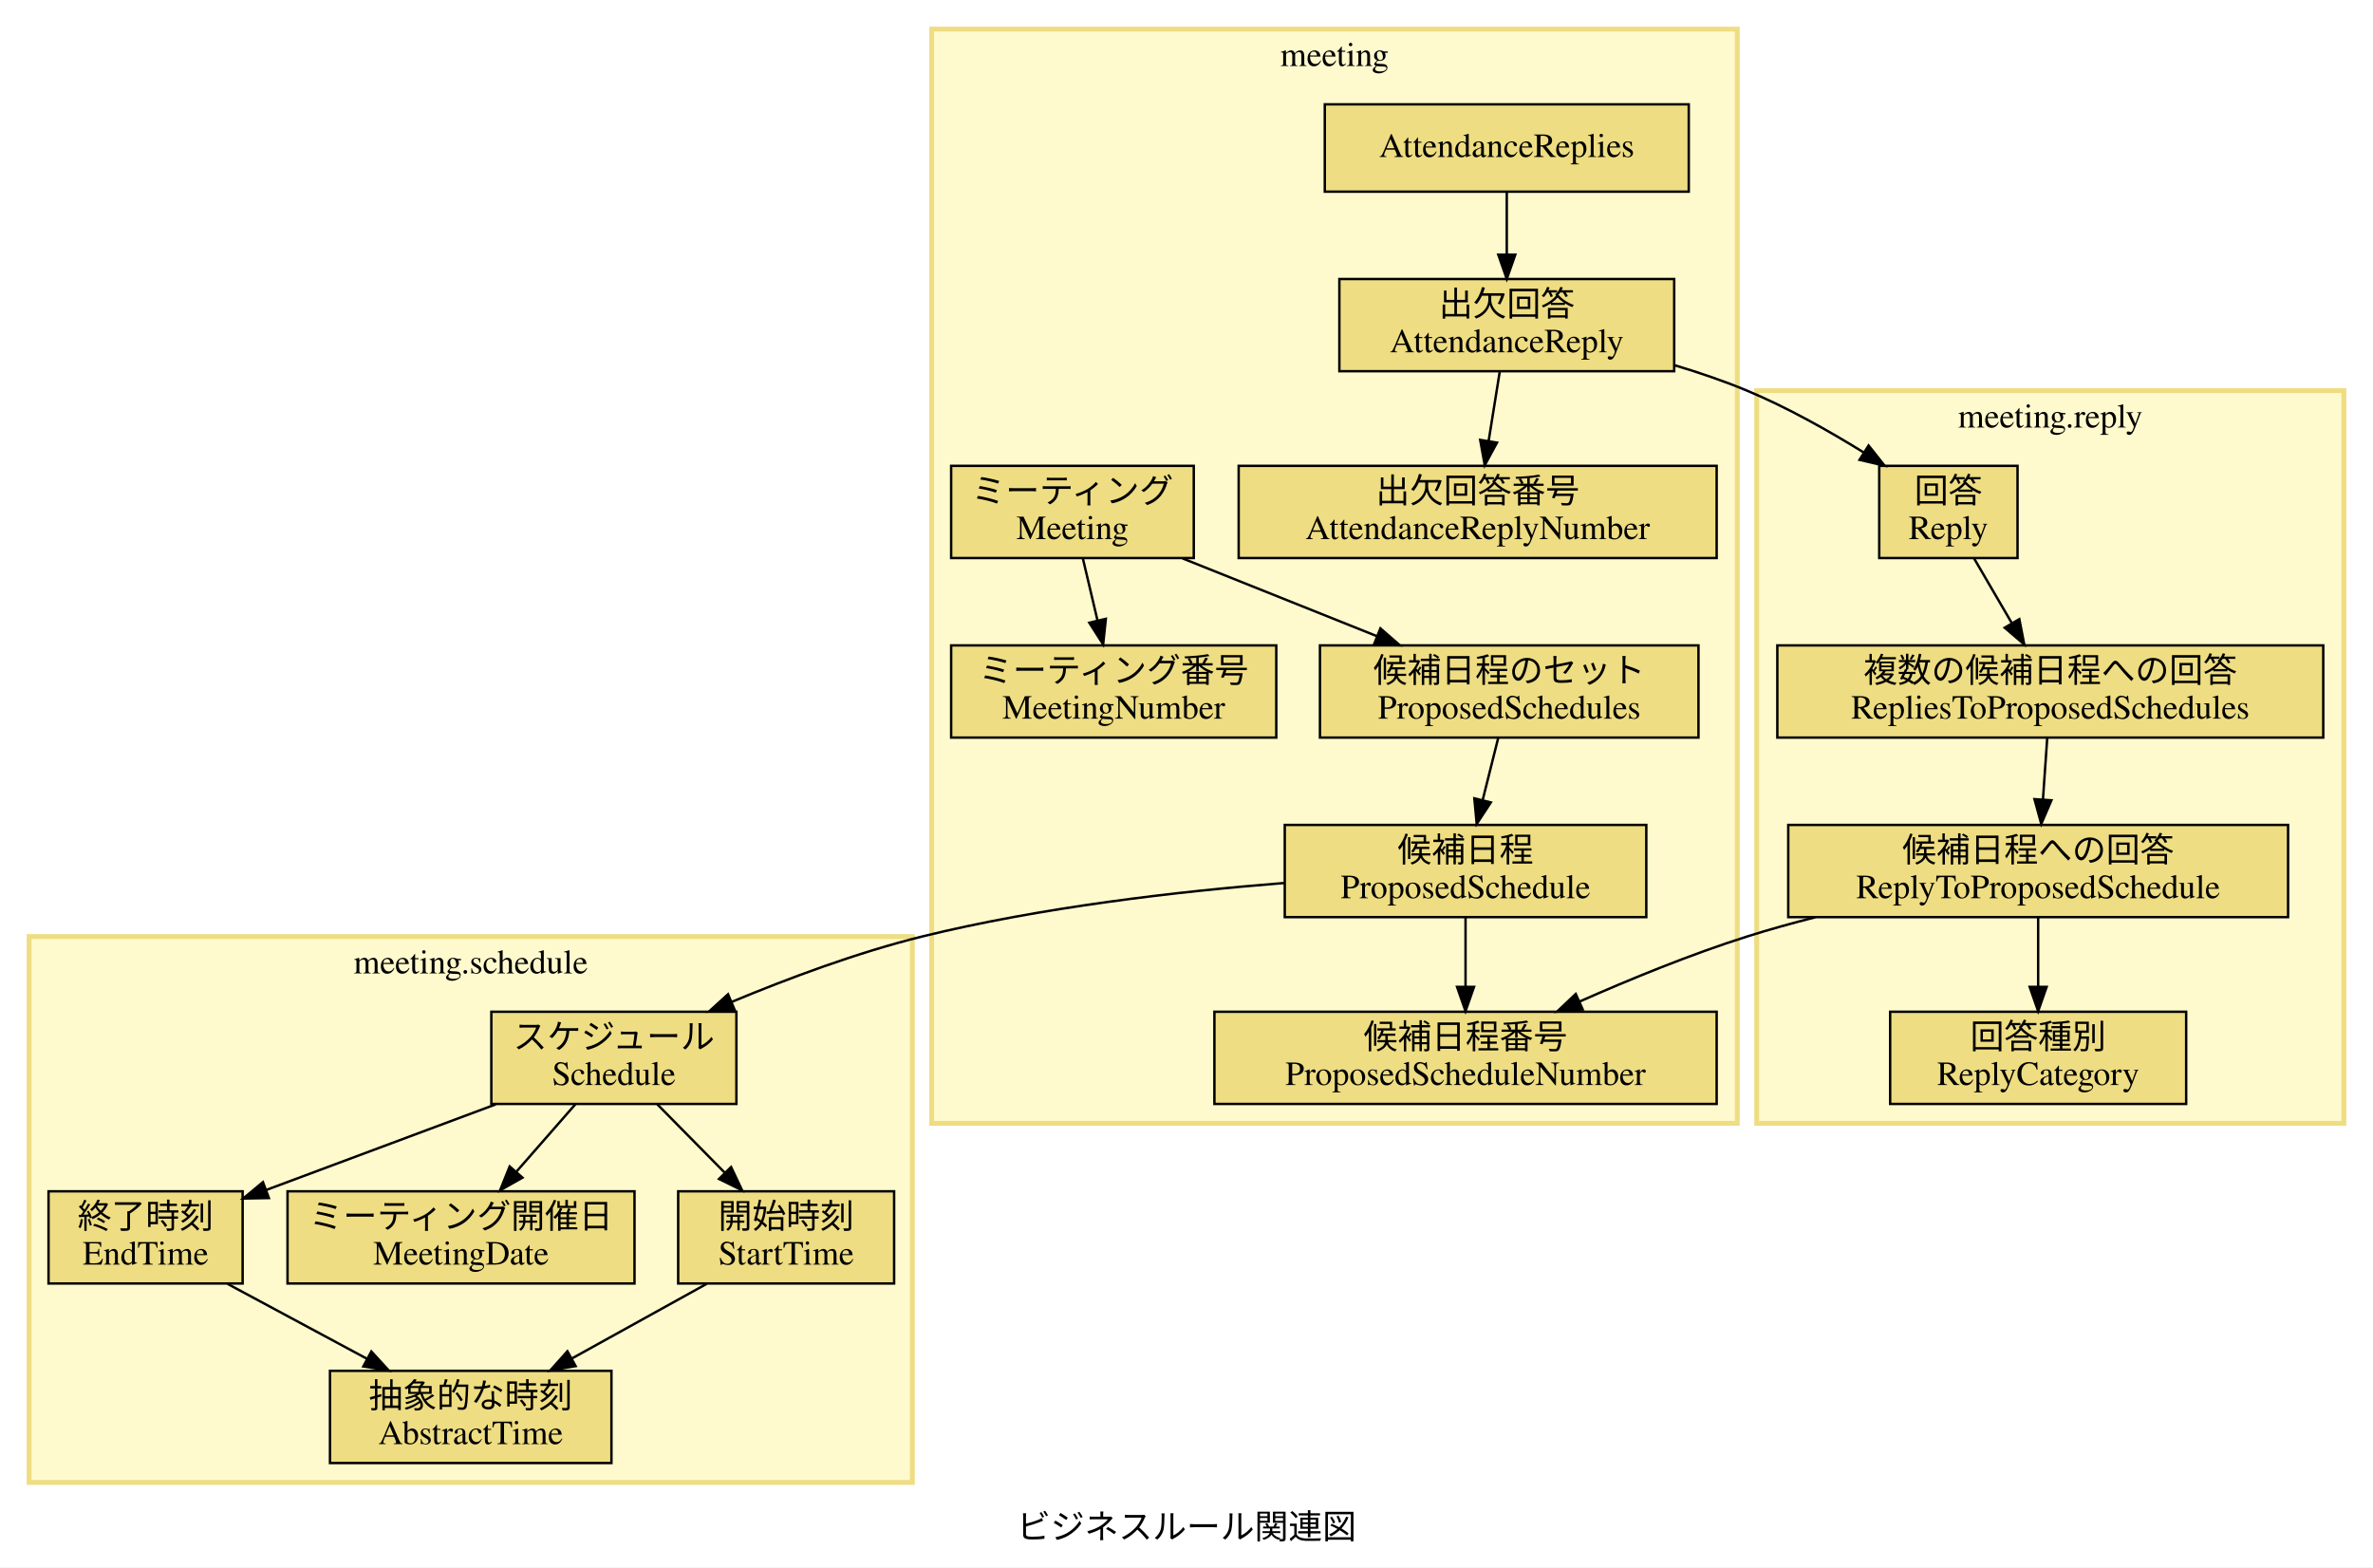
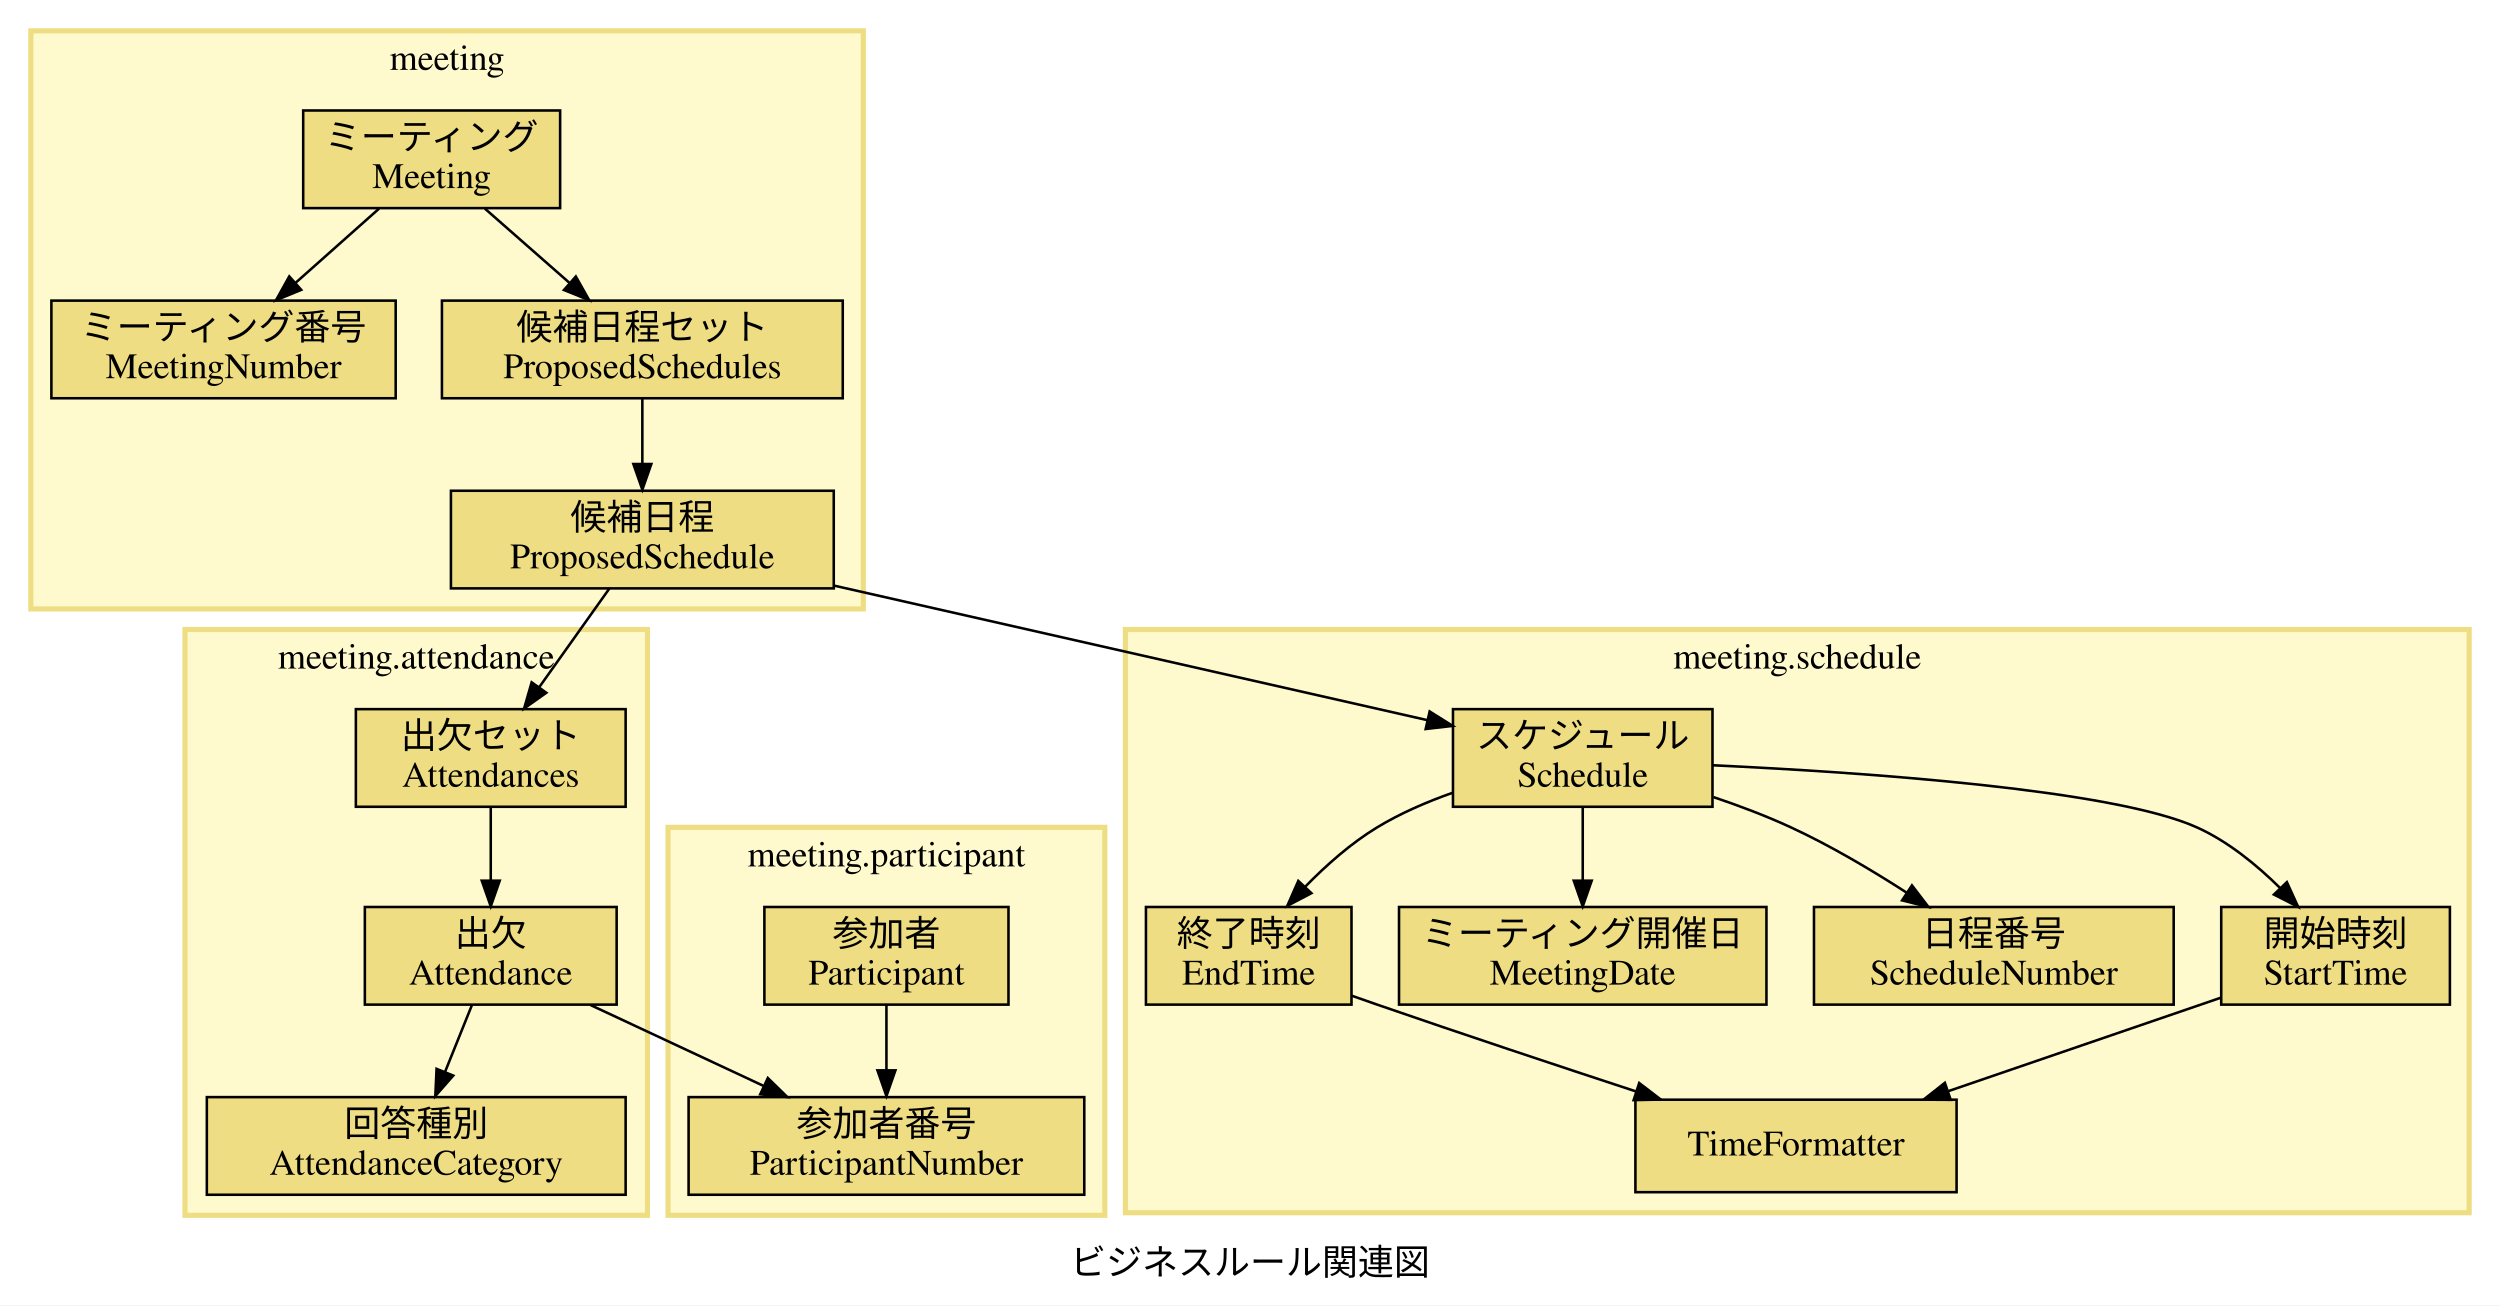
- <svg xmlns="http://www.w3.org/2000/svg" width="978pt" height="646pt" viewBox="0.00 0.00 978.00 646.00">
-   <g id="graph0" class="graph" transform="scale(1 1) rotate(0) translate(4 642)">
-     <polygon fill="white" stroke="transparent" points="-4,4 -4,-642 974,-642 974,4 -4,4" />
-     <text text-anchor="middle" x="485" y="-7.8" font-family="Times,serif" font-size="14.00">ビジネスルール関連図</text>
+ <svg xmlns="http://www.w3.org/2000/svg" width="973pt" height="508pt" viewBox="0.00 0.00 973.00 508.00">
+   <g id="graph0" class="graph" transform="scale(1 1) rotate(0) translate(4 504)">
+     <polygon fill="white" stroke="transparent" points="-4,4 -4,-504 969,-504 969,4 -4,4" />
+     <text text-anchor="middle" x="482.5" y="-7.8" font-family="Times,serif" font-size="14.00">ビジネスルール関連図</text>
    <g id="clust1" class="cluster">
-       <polygon fill="lemonchiffon" stroke="#eedd82" stroke-width="2" points="380,-179 380,-630 712,-630 712,-179 380,-179" />
-       <text text-anchor="middle" x="546" y="-614.8" font-family="Times,serif" font-size="14.00">meeting</text>
+       <polygon fill="lemonchiffon" stroke="#eedd82" stroke-width="2" points="8,-267 8,-492 332,-492 332,-267 8,-267" />
+       <text text-anchor="middle" x="170" y="-476.8" font-family="Times,serif" font-size="14.00">meeting</text>
    </g>
    <g id="clust2" class="cluster">
-       <polygon fill="lemonchiffon" stroke="#eedd82" stroke-width="2" points="720,-179 720,-481 962,-481 962,-179 720,-179" />
-       <text text-anchor="middle" x="841" y="-465.8" font-family="Times,serif" font-size="14.00">meeting.reply</text>
+       <polygon fill="lemonchiffon" stroke="#eedd82" stroke-width="2" points="68,-31 68,-259 248,-259 248,-31 68,-31" />
+       <text text-anchor="middle" x="158" y="-243.8" font-family="Times,serif" font-size="14.00">meeting.attendance</text>
    </g>
    <g id="clust3" class="cluster">
-       <polygon fill="lemonchiffon" stroke="#eedd82" stroke-width="2" points="8,-31 8,-256 372,-256 372,-31 8,-31" />
-       <text text-anchor="middle" x="190" y="-240.8" font-family="Times,serif" font-size="14.00">meeting.schedule</text>
+       <polygon fill="lemonchiffon" stroke="#eedd82" stroke-width="2" points="256,-31 256,-182 426,-182 426,-31 256,-31" />
+       <text text-anchor="middle" x="341" y="-166.8" font-family="Times,serif" font-size="14.00">meeting.participant</text>
+     </g>
+     <g id="clust4" class="cluster">
+       <polygon fill="lemonchiffon" stroke="#eedd82" stroke-width="2" points="434,-32 434,-259 957,-259 957,-32 434,-32" />
+       <text text-anchor="middle" x="695.5" y="-243.8" font-family="Times,serif" font-size="14.00">meeting.schedule</text>
    </g>
    <g id="node1" class="node">
-       <polygon fill="#eedd82" stroke="black" points="692,-599 542,-599 542,-563 692,-563 692,-599" />
-       <text text-anchor="middle" x="617" y="-577.3" font-family="Times,serif" font-size="14.00">AttendanceReplies</text>
+       <polygon fill="#eedd82" stroke="black" points="214,-461 114,-461 114,-423 214,-423 214,-461" />
+       <text text-anchor="middle" x="164" y="-445.8" font-family="Times,serif" font-size="14.00">ミーティング</text>
+       <text text-anchor="middle" x="164" y="-430.8" font-family="Times,serif" font-size="14.00">Meeting</text>
    </g>
    <g id="node2" class="node">
-       <polygon fill="#eedd82" stroke="black" points="686,-527 548,-527 548,-489 686,-489 686,-527" />
-       <text text-anchor="middle" x="617" y="-511.8" font-family="Times,serif" font-size="14.00">出欠回答</text>
-       <text text-anchor="middle" x="617" y="-496.8" font-family="Times,serif" font-size="14.00">AttendanceReply</text>
+       <polygon fill="#eedd82" stroke="black" points="150,-387 16,-387 16,-349 150,-349 150,-387" />
+       <text text-anchor="middle" x="83" y="-371.8" font-family="Times,serif" font-size="14.00">ミーティング番号</text>
+       <text text-anchor="middle" x="83" y="-356.8" font-family="Times,serif" font-size="14.00">MeetingNumber</text>
+     </g>
+     <g id="edge2" class="edge">
+       <path fill="none" stroke="black" d="M143.56,-422.83C133.68,-414.05 121.67,-403.37 110.95,-393.85" />
+       <polygon fill="black" stroke="black" points="113.23,-391.19 103.43,-387.16 108.58,-396.42 113.23,-391.19" />
+     </g>
+     <g id="node4" class="node">
+       <polygon fill="#eedd82" stroke="black" points="324,-387 168,-387 168,-349 324,-349 324,-387" />
+       <text text-anchor="middle" x="246" y="-371.8" font-family="Times,serif" font-size="14.00">候補日程セット</text>
+       <text text-anchor="middle" x="246" y="-356.8" font-family="Times,serif" font-size="14.00">ProposedSchedules</text>
+     </g>
+     <g id="edge3" class="edge">
+       <path fill="none" stroke="black" d="M184.69,-422.83C194.69,-414.05 206.86,-403.37 217.7,-393.85" />
+       <polygon fill="black" stroke="black" points="220.11,-396.39 225.31,-387.16 215.49,-391.13 220.11,-396.39" />
+     </g>
+     <g id="node3" class="node">
+       <polygon fill="#eedd82" stroke="black" points="320.5,-313 171.5,-313 171.5,-275 320.5,-275 320.5,-313" />
+       <text text-anchor="middle" x="246" y="-297.8" font-family="Times,serif" font-size="14.00">候補日程</text>
+       <text text-anchor="middle" x="246" y="-282.8" font-family="Times,serif" font-size="14.00">ProposedSchedule</text>
+     </g>
+     <g id="node7" class="node">
+       <polygon fill="#eedd82" stroke="black" points="239.5,-228 134.5,-228 134.5,-190 239.5,-190 239.5,-228" />
+       <text text-anchor="middle" x="187" y="-212.8" font-family="Times,serif" font-size="14.00">出欠セット</text>
+       <text text-anchor="middle" x="187" y="-197.8" font-family="Times,serif" font-size="14.00">Attendances</text>
+     </g>
+     <g id="edge11" class="edge">
+       <path fill="none" stroke="black" d="M233.2,-274.99C225.21,-263.76 214.79,-249.1 205.87,-236.55" />
+       <polygon fill="black" stroke="black" points="208.63,-234.38 199.98,-228.26 202.92,-238.44 208.63,-234.38" />
+     </g>
+     <g id="node12" class="node">
+       <polygon fill="#eedd82" stroke="black" points="662.5,-228 561.5,-228 561.5,-190 662.5,-190 662.5,-228" />
+       <text text-anchor="middle" x="612" y="-212.8" font-family="Times,serif" font-size="14.00">スケジュール</text>
+       <text text-anchor="middle" x="612" y="-197.8" font-family="Times,serif" font-size="14.00">Schedule</text>
+     </g>
+     <g id="edge12" class="edge">
+       <path fill="none" stroke="black" d="M320.51,-276.1C388.66,-260.65 488.22,-238.07 551.55,-223.71" />
+       <polygon fill="black" stroke="black" points="552.42,-227.1 561.39,-221.48 550.87,-220.27 552.42,-227.1" />
+     </g>
+     <g id="edge4" class="edge">
+       <path fill="none" stroke="black" d="M246,-348.83C246,-341.13 246,-331.97 246,-323.42" />
+       <polygon fill="black" stroke="black" points="249.5,-323.41 246,-313.41 242.5,-323.41 249.5,-323.41" />
+     </g>
+     <g id="node5" class="node">
+       <polygon fill="#eedd82" stroke="black" points="236,-151 138,-151 138,-113 236,-113 236,-151" />
+       <text text-anchor="middle" x="187" y="-135.8" font-family="Times,serif" font-size="14.00">出欠</text>
+       <text text-anchor="middle" x="187" y="-120.8" font-family="Times,serif" font-size="14.00">Attendance</text>
+     </g>
+     <g id="node6" class="node">
+       <polygon fill="#eedd82" stroke="black" points="239.5,-77 76.5,-77 76.5,-39 239.5,-39 239.5,-77" />
+       <text text-anchor="middle" x="158" y="-61.8" font-family="Times,serif" font-size="14.00">回答種別</text>
+       <text text-anchor="middle" x="158" y="-46.8" font-family="Times,serif" font-size="14.00">AttendanceCategory</text>
+     </g>
+     <g id="edge14" class="edge">
+       <path fill="none" stroke="black" d="M179.68,-112.83C176.51,-104.96 172.73,-95.57 169.22,-86.85" />
+       <polygon fill="black" stroke="black" points="172.4,-85.38 165.42,-77.41 165.91,-88 172.4,-85.38" />
+     </g>
+     <g id="node9" class="node">
+       <polygon fill="#eedd82" stroke="black" points="418,-77 264,-77 264,-39 418,-39 418,-77" />
+       <text text-anchor="middle" x="341" y="-61.8" font-family="Times,serif" font-size="14.00">参加者番号</text>
+       <text text-anchor="middle" x="341" y="-46.8" font-family="Times,serif" font-size="14.00">ParticipantNumber</text>
+     </g>
+     <g id="edge15" class="edge">
+       <path fill="none" stroke="black" d="M225.86,-112.83C246.27,-103.29 271.47,-91.51 293.09,-81.4" />
+       <polygon fill="black" stroke="black" points="294.84,-84.44 302.42,-77.04 291.88,-78.1 294.84,-84.44" />
+     </g>
+     <g id="edge13" class="edge">
+       <path fill="none" stroke="black" d="M187,-189.84C187,-181.34 187,-171.01 187,-161.5" />
+       <polygon fill="black" stroke="black" points="190.5,-161.25 187,-151.25 183.5,-161.25 190.5,-161.25" />
+     </g>
+     <g id="node8" class="node">
+       <polygon fill="#eedd82" stroke="black" points="388.5,-151 293.5,-151 293.5,-113 388.5,-113 388.5,-151" />
+       <text text-anchor="middle" x="341" y="-135.8" font-family="Times,serif" font-size="14.00">参加者</text>
+       <text text-anchor="middle" x="341" y="-120.8" font-family="Times,serif" font-size="14.00">Participant</text>
    </g>
    <g id="edge1" class="edge">
-       <path fill="none" stroke="black" d="M617,-562.81C617,-555.11 617,-545.82 617,-537.15" />
-       <polygon fill="black" stroke="black" points="620.5,-537.02 617,-527.02 613.5,-537.02 620.5,-537.02" />
-     </g>
-     <g id="node3" class="node">
-       <polygon fill="#eedd82" stroke="black" points="703.5,-450 506.5,-450 506.5,-412 703.5,-412 703.5,-450" />
-       <text text-anchor="middle" x="605" y="-434.8" font-family="Times,serif" font-size="14.00">出欠回答番号</text>
-       <text text-anchor="middle" x="605" y="-419.8" font-family="Times,serif" font-size="14.00">AttendanceReplyNumber</text>
-     </g>
-     <g id="edge2" class="edge">
-       <path fill="none" stroke="black" d="M614.1,-488.84C612.72,-480.25 611.05,-469.79 609.51,-460.19" />
-       <polygon fill="black" stroke="black" points="612.96,-459.57 607.92,-450.25 606.04,-460.68 612.96,-459.57" />
+       <path fill="none" stroke="black" d="M341,-112.83C341,-105.13 341,-95.97 341,-87.42" />
+       <polygon fill="black" stroke="black" points="344.5,-87.41 341,-77.41 337.5,-87.41 344.5,-87.41" />
    </g>
    <g id="node10" class="node">
-       <polygon fill="#eedd82" stroke="black" points="827.5,-450 770.5,-450 770.5,-412 827.5,-412 827.5,-450" />
-       <text text-anchor="middle" x="799" y="-434.8" font-family="Times,serif" font-size="14.00">回答</text>
-       <text text-anchor="middle" x="799" y="-419.8" font-family="Times,serif" font-size="14.00">Reply</text>
+       <polygon fill="#eedd82" stroke="black" points="522,-151 442,-151 442,-113 522,-113 522,-151" />
+       <text text-anchor="middle" x="482" y="-135.8" font-family="Times,serif" font-size="14.00">終了時刻</text>
+       <text text-anchor="middle" x="482" y="-120.8" font-family="Times,serif" font-size="14.00">EndTime</text>
    </g>
-     <g id="edge3" class="edge">
-       <path fill="none" stroke="black" d="M686.25,-491.44C696.38,-488.41 706.57,-484.93 716,-481 732.5,-474.12 749.68,-464.45 764.1,-455.52" />
-       <polygon fill="black" stroke="black" points="766.12,-458.38 772.7,-450.08 762.37,-452.47 766.12,-458.38" />
+     <g id="node15" class="node">
+       <polygon fill="#eedd82" stroke="black" points="757.5,-76 632.5,-76 632.5,-40 757.5,-40 757.5,-76" />
+       <text text-anchor="middle" x="695" y="-54.3" font-family="Times,serif" font-size="14.00">TimeFormatter</text>
    </g>
-     <g id="node4" class="node">
-       <polygon fill="#eedd82" stroke="black" points="488,-450 388,-450 388,-412 488,-412 488,-450" />
-       <text text-anchor="middle" x="438" y="-434.8" font-family="Times,serif" font-size="14.00">ミーティング</text>
-       <text text-anchor="middle" x="438" y="-419.8" font-family="Times,serif" font-size="14.00">Meeting</text>
+     <g id="edge9" class="edge">
+       <path fill="none" stroke="black" d="M522.09,-116.47C525.44,-115.28 528.77,-114.11 532,-113 565.18,-101.53 602.32,-89.19 632.76,-79.2" />
+       <polygon fill="black" stroke="black" points="633.98,-82.49 642.4,-76.05 631.81,-75.83 633.98,-82.49" />
    </g>
-     <g id="node5" class="node">
-       <polygon fill="#eedd82" stroke="black" points="522,-376 388,-376 388,-338 522,-338 522,-376" />
-       <text text-anchor="middle" x="455" y="-360.8" font-family="Times,serif" font-size="14.00">ミーティング番号</text>
-       <text text-anchor="middle" x="455" y="-345.8" font-family="Times,serif" font-size="14.00">MeetingNumber</text>
-     </g>
-     <g id="edge4" class="edge">
-       <path fill="none" stroke="black" d="M442.29,-411.83C444.11,-404.13 446.27,-394.97 448.29,-386.42" />
-       <polygon fill="black" stroke="black" points="451.76,-386.95 450.65,-376.41 444.95,-385.34 451.76,-386.95" />
-     </g>
-     <g id="node8" class="node">
-       <polygon fill="#eedd82" stroke="black" points="696,-376 540,-376 540,-338 696,-338 696,-376" />
-       <text text-anchor="middle" x="618" y="-360.8" font-family="Times,serif" font-size="14.00">候補日程のセット</text>
-       <text text-anchor="middle" x="618" y="-345.8" font-family="Times,serif" font-size="14.00">ProposedSchedules</text>
+     <g id="node11" class="node">
+       <polygon fill="#eedd82" stroke="black" points="683.5,-151 540.5,-151 540.5,-113 683.5,-113 683.5,-151" />
+       <text text-anchor="middle" x="612" y="-135.8" font-family="Times,serif" font-size="14.00">ミーティング開催日</text>
+       <text text-anchor="middle" x="612" y="-120.8" font-family="Times,serif" font-size="14.00">MeetingDate</text>
    </g>
    <g id="edge5" class="edge">
-       <path fill="none" stroke="black" d="M483.42,-411.83C507.71,-402.12 537.79,-390.08 563.35,-379.86" />
-       <polygon fill="black" stroke="black" points="564.92,-383 572.91,-376.04 562.32,-376.5 564.92,-383" />
-     </g>
-     <g id="node6" class="node">
-       <polygon fill="#eedd82" stroke="black" points="674.5,-302 525.5,-302 525.5,-264 674.5,-264 674.5,-302" />
-       <text text-anchor="middle" x="600" y="-286.8" font-family="Times,serif" font-size="14.00">候補日程</text>
-       <text text-anchor="middle" x="600" y="-271.8" font-family="Times,serif" font-size="14.00">ProposedSchedule</text>
-     </g>
-     <g id="node7" class="node">
-       <polygon fill="#eedd82" stroke="black" points="703.5,-225 496.5,-225 496.5,-187 703.5,-187 703.5,-225" />
-       <text text-anchor="middle" x="600" y="-209.8" font-family="Times,serif" font-size="14.00">候補日程番号</text>
-       <text text-anchor="middle" x="600" y="-194.8" font-family="Times,serif" font-size="14.00">ProposedScheduleNumber</text>
-     </g>
-     <g id="edge12" class="edge">
-       <path fill="none" stroke="black" d="M600,-263.84C600,-255.34 600,-245.01 600,-235.5" />
-       <polygon fill="black" stroke="black" points="603.5,-235.25 600,-225.25 596.5,-235.25 603.5,-235.25" />
-     </g>
-     <g id="node16" class="node">
-       <polygon fill="#eedd82" stroke="black" points="299.5,-225 198.5,-225 198.5,-187 299.5,-187 299.5,-225" />
-       <text text-anchor="middle" x="249" y="-209.8" font-family="Times,serif" font-size="14.00">スケジュール</text>
-       <text text-anchor="middle" x="249" y="-194.8" font-family="Times,serif" font-size="14.00">Schedule</text>
-     </g>
-     <g id="edge13" class="edge">
-       <path fill="none" stroke="black" d="M525.26,-278.06C481.31,-274.58 424.94,-268.07 376,-256 349.38,-249.43 320.81,-238.75 297.51,-229.04" />
-       <polygon fill="black" stroke="black" points="298.78,-225.77 288.21,-225.09 296.05,-232.22 298.78,-225.77" />
+       <path fill="none" stroke="black" d="M561.36,-195.46C551.26,-191.89 540.99,-187.45 532,-182 521.81,-175.83 512.1,-167.2 503.99,-158.9" />
+       <polygon fill="black" stroke="black" points="506.41,-156.37 497.02,-151.45 501.3,-161.15 506.41,-156.37" />
    </g>
    <g id="edge6" class="edge">
-       <path fill="none" stroke="black" d="M613.46,-337.83C611.51,-330.05 609.19,-320.77 607.03,-312.13" />
-       <polygon fill="black" stroke="black" points="610.42,-311.27 604.6,-302.41 603.63,-312.96 610.42,-311.27" />
-     </g>
-     <g id="node9" class="node">
-       <polygon fill="#eedd82" stroke="black" points="953.5,-376 728.5,-376 728.5,-338 953.5,-338 953.5,-376" />
-       <text text-anchor="middle" x="841" y="-360.8" font-family="Times,serif" font-size="14.00">複数の候補日程への回答</text>
-       <text text-anchor="middle" x="841" y="-345.8" font-family="Times,serif" font-size="14.00">RepliesToProposedSchedules</text>
-     </g>
-     <g id="node12" class="node">
-       <polygon fill="#eedd82" stroke="black" points="939,-302 733,-302 733,-264 939,-264 939,-302" />
-       <text text-anchor="middle" x="836" y="-286.8" font-family="Times,serif" font-size="14.00">候補日程への回答</text>
-       <text text-anchor="middle" x="836" y="-271.8" font-family="Times,serif" font-size="14.00">ReplyToProposedSchedule</text>
-     </g>
-     <g id="edge17" class="edge">
-       <path fill="none" stroke="black" d="M839.74,-337.83C839.2,-330.13 838.57,-320.97 837.97,-312.42" />
-       <polygon fill="black" stroke="black" points="841.46,-312.15 837.28,-302.41 834.48,-312.63 841.46,-312.15" />
-     </g>
-     <g id="edge16" class="edge">
-       <path fill="none" stroke="black" d="M809.6,-411.83C814.29,-403.79 819.9,-394.17 825.08,-385.29" />
-       <polygon fill="black" stroke="black" points="828.24,-386.81 830.26,-376.41 822.2,-383.29 828.24,-386.81" />
-     </g>
-     <g id="node11" class="node">
-       <polygon fill="#eedd82" stroke="black" points="897,-225 775,-225 775,-187 897,-187 897,-225" />
-       <text text-anchor="middle" x="836" y="-209.8" font-family="Times,serif" font-size="14.00">回答種別</text>
-       <text text-anchor="middle" x="836" y="-194.8" font-family="Times,serif" font-size="14.00">ReplyCategory</text>
-     </g>
-     <g id="edge14" class="edge">
-       <path fill="none" stroke="black" d="M744.14,-263.94C734.57,-261.52 725.04,-258.86 716,-256 692.77,-248.65 667.79,-238.41 646.98,-229.2" />
-       <polygon fill="black" stroke="black" points="648.29,-225.95 637.73,-225.05 645.42,-232.34 648.29,-225.95" />
-     </g>
-     <g id="edge15" class="edge">
-       <path fill="none" stroke="black" d="M836,-263.84C836,-255.34 836,-245.01 836,-235.5" />
-       <polygon fill="black" stroke="black" points="839.5,-235.25 836,-225.25 832.5,-235.25 839.5,-235.25" />
+       <path fill="none" stroke="black" d="M612,-189.84C612,-181.34 612,-171.01 612,-161.5" />
+       <polygon fill="black" stroke="black" points="615.5,-161.25 612,-151.25 608.5,-161.25 615.5,-161.25" />
    </g>
    <g id="node13" class="node">
-       <polygon fill="#eedd82" stroke="black" points="248,-77 132,-77 132,-39 248,-39 248,-77" />
-       <text text-anchor="middle" x="190" y="-61.8" font-family="Times,serif" font-size="14.00">　抽象的な時刻</text>
-       <text text-anchor="middle" x="190" y="-46.8" font-family="Times,serif" font-size="14.00">AbstractTime</text>
+       <polygon fill="#eedd82" stroke="black" points="842,-151 702,-151 702,-113 842,-113 842,-151" />
+       <text text-anchor="middle" x="772" y="-135.8" font-family="Times,serif" font-size="14.00">日程番号</text>
+       <text text-anchor="middle" x="772" y="-120.8" font-family="Times,serif" font-size="14.00">ScheduleNumber</text>
+     </g>
+     <g id="edge7" class="edge">
+       <path fill="none" stroke="black" d="M662.85,-193.78C673.01,-190.36 683.48,-186.4 693,-182 708.38,-174.89 724.44,-165.37 738.02,-156.61" />
+       <polygon fill="black" stroke="black" points="740.13,-159.42 746.56,-151 736.29,-153.57 740.13,-159.42" />
    </g>
    <g id="node14" class="node">
-       <polygon fill="#eedd82" stroke="black" points="96,-151 16,-151 16,-113 96,-113 96,-151" />
-       <text text-anchor="middle" x="56" y="-135.8" font-family="Times,serif" font-size="14.00">終了時刻</text>
-       <text text-anchor="middle" x="56" y="-120.8" font-family="Times,serif" font-size="14.00">EndTime</text>
+       <polygon fill="#eedd82" stroke="black" points="949.5,-151 860.5,-151 860.5,-113 949.5,-113 949.5,-151" />
+       <text text-anchor="middle" x="905" y="-135.8" font-family="Times,serif" font-size="14.00">開始時刻</text>
+       <text text-anchor="middle" x="905" y="-120.8" font-family="Times,serif" font-size="14.00">StartTime</text>
+     </g>
+     <g id="edge8" class="edge">
+       <path fill="none" stroke="black" d="M662.52,-206.16C722.47,-203.34 818.41,-196.66 851,-182 863.09,-176.56 874.32,-167.38 883.37,-158.42" />
+       <polygon fill="black" stroke="black" points="886.05,-160.68 890.44,-151.04 881,-155.84 886.05,-160.68" />
    </g>
    <g id="edge10" class="edge">
-       <path fill="none" stroke="black" d="M89.81,-112.83C107.27,-103.45 128.75,-91.91 147.34,-81.92" />
-       <polygon fill="black" stroke="black" points="149.04,-84.98 156.2,-77.16 145.73,-78.81 149.04,-84.98" />
-     </g>
-     <g id="node15" class="node">
-       <polygon fill="#eedd82" stroke="black" points="257.5,-151 114.5,-151 114.5,-113 257.5,-113 257.5,-151" />
-       <text text-anchor="middle" x="186" y="-135.8" font-family="Times,serif" font-size="14.00">ミーティング開催日</text>
-       <text text-anchor="middle" x="186" y="-120.8" font-family="Times,serif" font-size="14.00">MeetingDate</text>
-     </g>
-     <g id="edge7" class="edge">
-       <path fill="none" stroke="black" d="M200.3,-186.83C171.4,-176.05 134.86,-162.42 105.78,-151.57" />
-       <polygon fill="black" stroke="black" points="106.82,-148.22 96.22,-148.01 104.37,-154.78 106.82,-148.22" />
-     </g>
-     <g id="edge8" class="edge">
-       <path fill="none" stroke="black" d="M233.1,-186.83C225.77,-178.45 216.93,-168.35 208.9,-159.17" />
-       <polygon fill="black" stroke="black" points="211.33,-156.63 202.11,-151.41 206.06,-161.24 211.33,-156.63" />
-     </g>
-     <g id="node17" class="node">
-       <polygon fill="#eedd82" stroke="black" points="364.5,-151 275.5,-151 275.5,-113 364.5,-113 364.5,-151" />
-       <text text-anchor="middle" x="320" y="-135.8" font-family="Times,serif" font-size="14.00">開始時刻</text>
-       <text text-anchor="middle" x="320" y="-120.8" font-family="Times,serif" font-size="14.00">StartTime</text>
-     </g>
-     <g id="edge9" class="edge">
-       <path fill="none" stroke="black" d="M266.92,-186.83C275.34,-178.28 285.54,-167.94 294.74,-158.62" />
-       <polygon fill="black" stroke="black" points="297.31,-160.99 301.84,-151.41 292.33,-156.08 297.31,-160.99" />
-     </g>
-     <g id="edge11" class="edge">
-       <path fill="none" stroke="black" d="M287.2,-112.83C270.41,-103.54 249.8,-92.12 231.88,-82.2" />
-       <polygon fill="black" stroke="black" points="233.24,-78.95 222.79,-77.16 229.85,-85.07 233.24,-78.95" />
+       <path fill="none" stroke="black" d="M860.46,-115.73C829.56,-105.14 788.06,-90.91 754.35,-79.35" />
+       <polygon fill="black" stroke="black" points="755.21,-75.94 744.62,-76.01 752.94,-82.57 755.21,-75.94" />
    </g>
  </g>
</svg>
